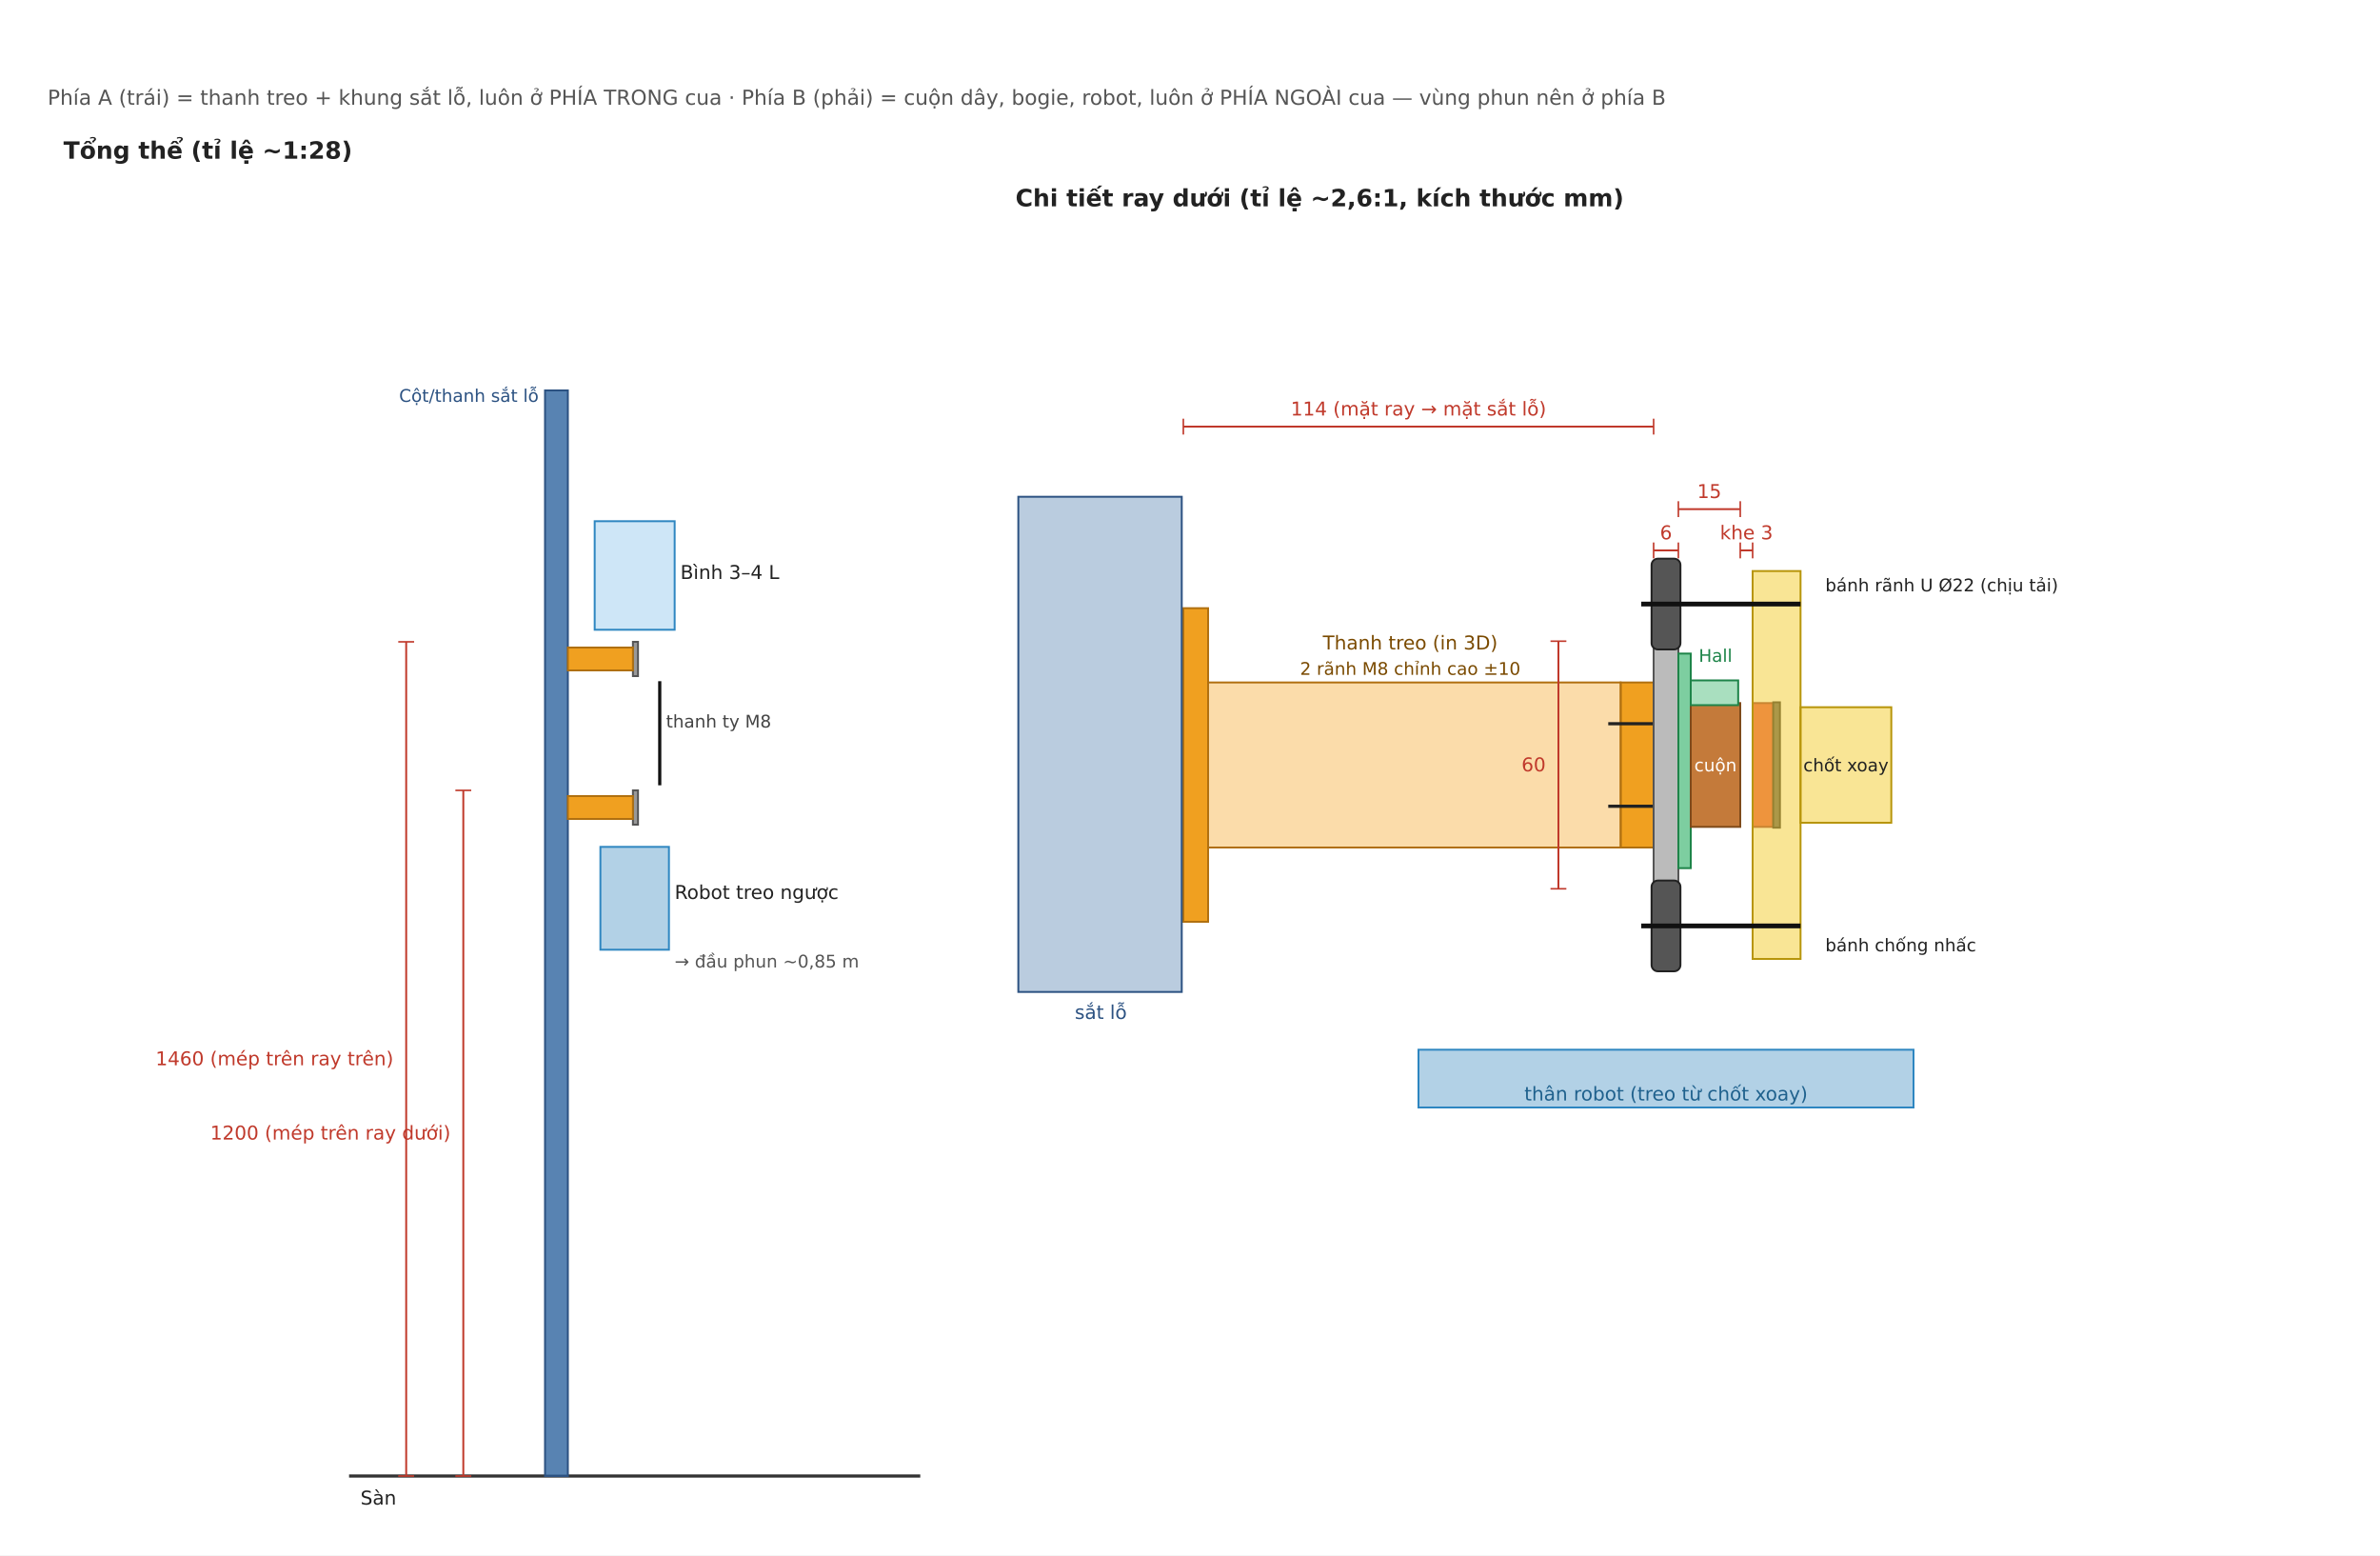
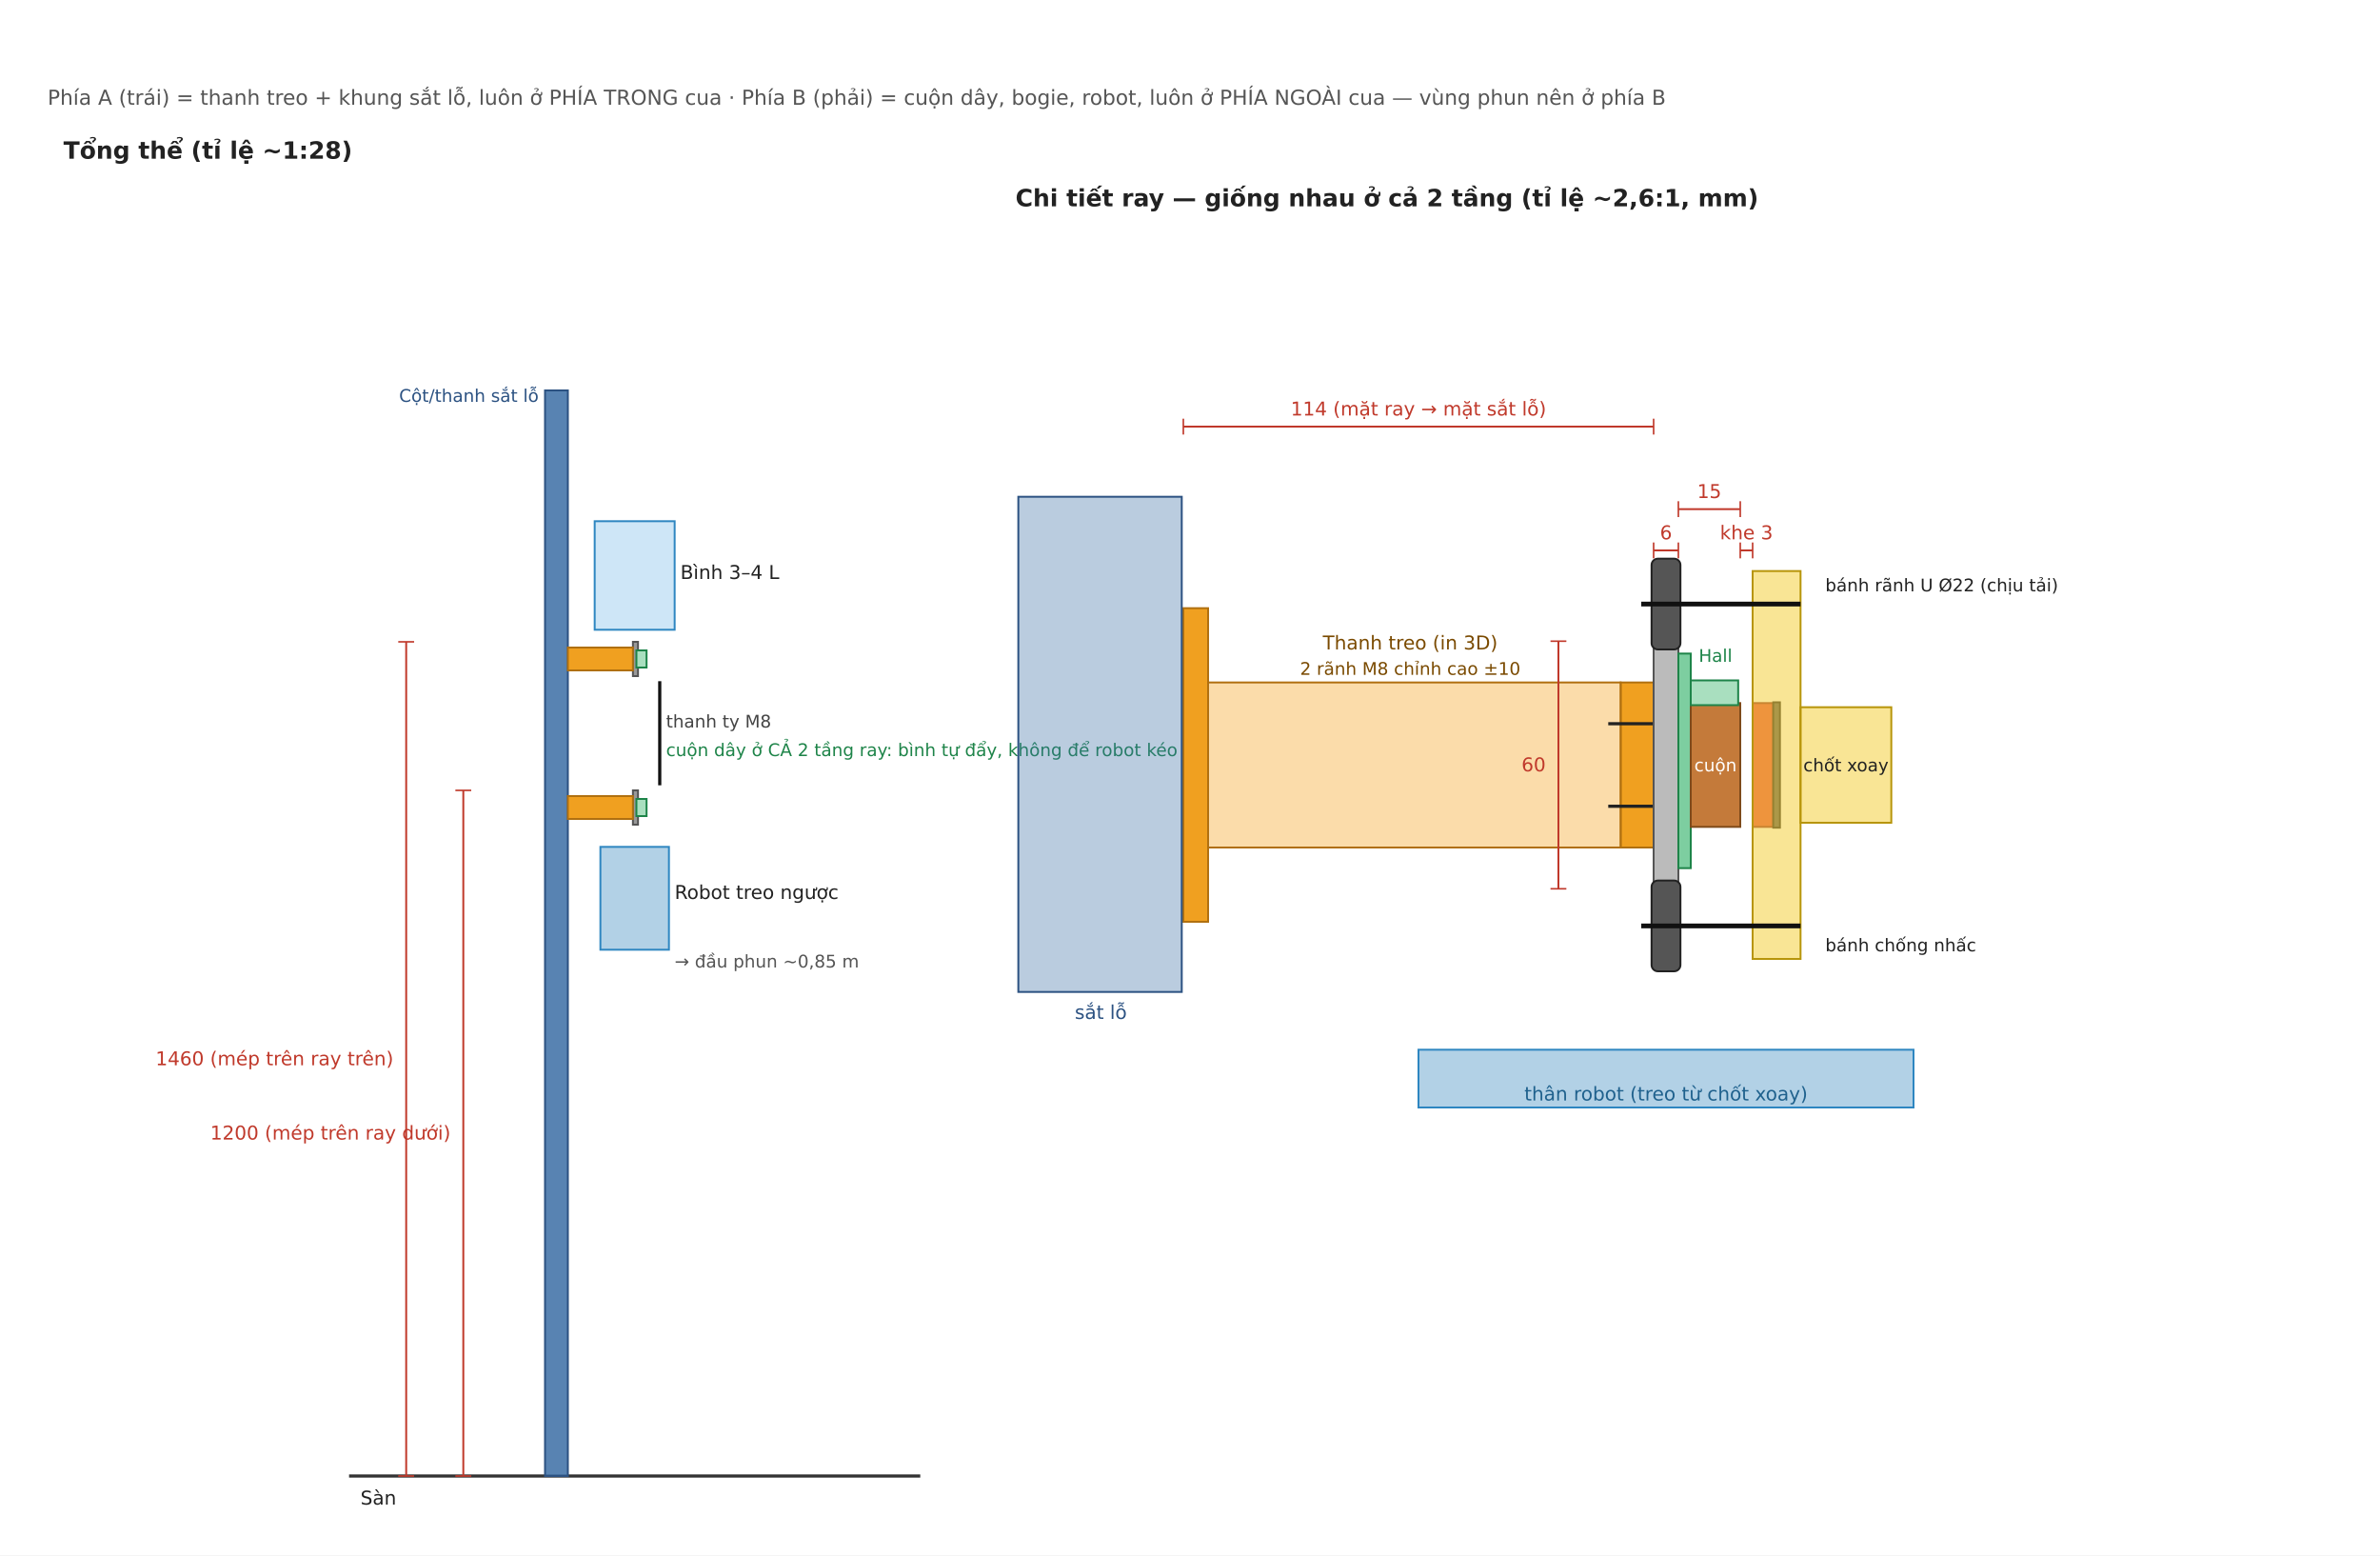
<svg xmlns="http://www.w3.org/2000/svg" width="1500" height="980" viewBox="0 0 1500 980">
  <rect width="1500" height="980" fill="white" />
  <text x="30.0" y="66.0" font-size="13" text-anchor="start" font-weight="400" fill="#555" font-family="DejaVu Sans">Phía A (trái) = thanh treo + khung sắt lỗ, luôn ở PHÍA TRONG cua · Phía B (phải) = cuộn dây, bogie, robot, luôn ở PHÍA NGOÀI cua — vùng phun nên ở phía B</text>
  <text x="40.0" y="100.0" font-size="15" text-anchor="start" font-weight="700" fill="#222" font-family="DejaVu Sans">Tổng thể (tỉ lệ ~1:28)</text>
  <line x1="220.0" y1="930.0" x2="580.0" y2="930.0" stroke="#333" stroke-width="2" />
  <text x="227.2" y="948.0" font-size="12" text-anchor="start" font-weight="400" fill="#222" font-family="DejaVu Sans">Sàn</text>
  <rect x="343.5" y="246.0" width="14.4" height="684.0" rx="0" fill="#3b6ea5" fill-opacity="0.85" stroke="#2c5282" stroke-width="1.2" />
  <rect x="398.9" y="498.0" width="3.2" height="21.6" rx="0" fill="#999" fill-opacity="1" stroke="#555" stroke-width="1.2" />
  <rect x="357.9" y="501.6" width="41.0" height="14.4" rx="0" fill="#f0a020" fill-opacity="1" stroke="#b07010" stroke-width="1.2" />
+   <rect x="401.1" y="503.4" width="6.4" height="10.8" rx="0" fill="#a9dfbf" fill-opacity="1" stroke="#1e8449" stroke-width="1.2" />
  <rect x="398.9" y="404.4" width="3.2" height="21.6" rx="0" fill="#999" fill-opacity="1" stroke="#555" stroke-width="1.2" />
  <rect x="357.9" y="408.0" width="41.0" height="14.4" rx="0" fill="#f0a020" fill-opacity="1" stroke="#b07010" stroke-width="1.2" />
+   <rect x="401.1" y="409.8" width="6.4" height="10.8" rx="0" fill="#a9dfbf" fill-opacity="1" stroke="#1e8449" stroke-width="1.2" />
  <rect x="378.4" y="533.6" width="43.2" height="64.8" rx="0" fill="#7fb3d5" fill-opacity="0.6" stroke="#2e86c1" stroke-width="1.2" />
  <text x="425.2" y="566.4" font-size="12" text-anchor="start" font-weight="400" fill="#222" font-family="DejaVu Sans">Robot treo ngược</text>
  <rect x="374.8" y="328.4" width="50.4" height="68.4" rx="0" fill="#aed6f1" fill-opacity="0.6" stroke="#2e86c1" stroke-width="1.2" />
  <text x="428.8" y="364.8" font-size="12" text-anchor="start" font-weight="400" fill="#222" font-family="DejaVu Sans">Bình 3–4 L</text>
  <line x1="415.8" y1="494.8" x2="415.8" y2="429.2" stroke="#111" stroke-width="2" />
  <text x="419.8" y="458.4" font-size="11" text-anchor="start" font-weight="400" fill="#444" font-family="DejaVu Sans">thanh ty M8</text>
+   <text x="419.8" y="476.4" font-size="11" text-anchor="start" font-weight="400" fill="#1e8449" font-family="DejaVu Sans">cuộn dây ở CẢ 2 tầng ray: bình tự đẩy, không để robot kéo</text>
  <text x="425.2" y="609.6" font-size="11" text-anchor="start" font-weight="400" fill="#555" font-family="DejaVu Sans">→ đầu phun ~0,85 m</text>
  <line x1="292.0" y1="930.0" x2="292.0" y2="498.0" stroke="#c0392b" stroke-width="1.2" />
  <line x1="287.0" y1="930.0" x2="297.0" y2="930.0" stroke="#c0392b" stroke-width="1" />
  <line x1="287.0" y1="498.0" x2="297.0" y2="498.0" stroke="#c0392b" stroke-width="1" />
  <text x="284.0" y="718.0" font-size="12" text-anchor="end" font-weight="400" fill="#c0392b" font-family="DejaVu Sans">1200 (mép trên ray dưới)</text>
  <line x1="256.0" y1="930.0" x2="256.0" y2="404.4" stroke="#c0392b" stroke-width="1.2" />
  <line x1="251.0" y1="930.0" x2="261.0" y2="930.0" stroke="#c0392b" stroke-width="1" />
  <line x1="251.0" y1="404.4" x2="261.0" y2="404.4" stroke="#c0392b" stroke-width="1" />
  <text x="248.0" y="671.2" font-size="12" text-anchor="end" font-weight="400" fill="#c0392b" font-family="DejaVu Sans">1460 (mép trên ray trên)</text>
  <text x="339.5" y="253.2" font-size="11" text-anchor="end" font-weight="400" fill="#2c5282" font-family="DejaVu Sans">Cột/thanh sắt lỗ</text>
-   <text x="640.0" y="130.0" font-size="15" text-anchor="start" font-weight="700" fill="#222" font-family="DejaVu Sans">Chi tiết ray dưới (tỉ lệ ~2,6:1, kích thước mm)</text>
+   <text x="640.0" y="130.0" font-size="15" text-anchor="start" font-weight="700" fill="#222" font-family="DejaVu Sans">Chi tiết ray — giống nhau ở cả 2 tầng (tỉ lệ ~2,6:1, mm)</text>
  <rect x="1021.4" y="430.0" width="20.8" height="104.0" rx="0" fill="#f0a020" fill-opacity="1" stroke="#b07010" stroke-width="1.2" />
  <rect x="761.4" y="430.0" width="260.0" height="104.0" rx="0" fill="#f8c471" fill-opacity="0.6" stroke="#b07010" stroke-width="1.2" />
  <rect x="745.8" y="383.2" width="15.6" height="197.6" rx="0" fill="#f0a020" fill-opacity="1" stroke="#b07010" stroke-width="1.2" />
  <rect x="641.8" y="313.0" width="103.0" height="312.0" rx="0" fill="#3b6ea5" fill-opacity="0.35" stroke="#2c5282" stroke-width="1.2" />
  <text x="693.8" y="642.0" font-size="12" text-anchor="middle" font-weight="400" fill="#2c5282" font-family="DejaVu Sans">sắt lỗ</text>
  <line x1="1013.6" y1="508.0" x2="1076.0" y2="508.0" stroke="#222" stroke-width="2" />
  <line x1="1013.6" y1="456.0" x2="1076.0" y2="456.0" stroke="#222" stroke-width="2" />
  <text x="888.8" y="409.2" font-size="12" text-anchor="middle" font-weight="400" fill="#7a4a00" font-family="DejaVu Sans">Thanh treo (in 3D)</text>
  <text x="888.8" y="425.2" font-size="11" text-anchor="middle" font-weight="400" fill="#7a4a00" font-family="DejaVu Sans">2 rãnh M8 chỉnh cao ±10</text>
  <rect x="1042.2" y="404.0" width="15.6" height="156.0" rx="0" fill="#bbbbbb" fill-opacity="1" stroke="#555" stroke-width="1.2" />
  <rect x="1057.8" y="411.8" width="7.8" height="135.2" rx="0" fill="#7dcea0" fill-opacity="1" stroke="#1e8449" stroke-width="1.2" />
  <rect x="1065.6" y="443.0" width="31.2" height="78.0" rx="0" fill="#c47a3a" fill-opacity="1" stroke="#7e4a1a" stroke-width="1.2" />
  <text x="1081.2" y="486.0" font-size="11" text-anchor="middle" font-weight="400" fill="white" font-family="DejaVu Sans">cuộn</text>
  <rect x="1065.6" y="428.7" width="29.9" height="15.6" rx="0" fill="#a9dfbf" fill-opacity="1" stroke="#1e8449" stroke-width="1.2" />
  <text x="1081.2" y="417.0" font-size="11" text-anchor="middle" font-weight="400" fill="#1e8449" font-family="DejaVu Sans">Hall</text>
  <rect x="1104.6" y="443.0" width="13.0" height="78.0" rx="0" fill="#e74c3c" fill-opacity="1" stroke="#922b21" stroke-width="1.2" />
  <rect x="1117.6" y="442.5" width="4.2" height="79.0" rx="0" fill="#555" fill-opacity="1" stroke="#222" stroke-width="1.2" />
  <rect x="1104.6" y="359.8" width="30.2" height="244.4" rx="0" fill="#f4d03f" fill-opacity="0.55" stroke="#b7950b" stroke-width="1.2" />
  <rect x="1134.8" y="445.6" width="57.2" height="72.8" rx="0" fill="#f4d03f" fill-opacity="0.55" stroke="#b7950b" stroke-width="1.2" />
  <text x="1163.4" y="486.0" font-size="11" text-anchor="middle" font-weight="400" fill="#222" font-family="DejaVu Sans">chốt xoay</text>
  <rect x="1040.9" y="352.0" width="18.2" height="57.2" rx="4" fill="#555" fill-opacity="1" stroke="#222" stroke-width="1.2" />
  <line x1="1034.4" y1="380.6" x2="1134.8" y2="380.6" stroke="#111" stroke-width="3" />
  <rect x="1040.9" y="554.8" width="18.2" height="57.2" rx="4" fill="#555" fill-opacity="1" stroke="#222" stroke-width="1.2" />
  <line x1="1034.4" y1="583.4" x2="1134.8" y2="583.4" stroke="#111" stroke-width="3" />
  <text x="1150.4" y="372.6" font-size="11" text-anchor="start" font-weight="400" fill="#222" font-family="DejaVu Sans">bánh rãnh U Ø22 (chịu tải)</text>
  <text x="1150.4" y="599.4" font-size="11" text-anchor="start" font-weight="400" fill="#222" font-family="DejaVu Sans">bánh chống nhấc</text>
  <rect x="894.0" y="661.4" width="312.0" height="36.4" rx="0" fill="#7fb3d5" fill-opacity="0.6" stroke="#2e86c1" stroke-width="1.2" />
  <text x="1050.0" y="693.4" font-size="12" text-anchor="middle" font-weight="400" fill="#1f618d" font-family="DejaVu Sans">thân robot (treo từ chốt xoay)</text>
  <line x1="1042.2" y1="346.8" x2="1057.8" y2="346.8" stroke="#c0392b" stroke-width="1.2" />
  <line x1="1042.2" y1="341.8" x2="1042.2" y2="351.8" stroke="#c0392b" stroke-width="1" />
  <line x1="1057.8" y1="341.8" x2="1057.8" y2="351.8" stroke="#c0392b" stroke-width="1" />
  <text x="1050.0" y="339.8" font-size="12" text-anchor="middle" font-weight="400" fill="#c0392b" font-family="DejaVu Sans">6</text>
  <line x1="1096.8" y1="346.8" x2="1104.6" y2="346.8" stroke="#c0392b" stroke-width="1.2" />
  <line x1="1096.8" y1="341.8" x2="1096.8" y2="351.8" stroke="#c0392b" stroke-width="1" />
  <line x1="1104.6" y1="341.8" x2="1104.6" y2="351.8" stroke="#c0392b" stroke-width="1" />
  <text x="1100.7" y="339.8" font-size="12" text-anchor="middle" font-weight="400" fill="#c0392b" font-family="DejaVu Sans">khe 3</text>
  <line x1="1057.8" y1="320.8" x2="1096.8" y2="320.8" stroke="#c0392b" stroke-width="1.2" />
  <line x1="1057.8" y1="315.8" x2="1057.8" y2="325.8" stroke="#c0392b" stroke-width="1" />
  <line x1="1096.8" y1="315.8" x2="1096.8" y2="325.8" stroke="#c0392b" stroke-width="1" />
  <text x="1077.3" y="313.8" font-size="12" text-anchor="middle" font-weight="400" fill="#c0392b" font-family="DejaVu Sans">15</text>
  <line x1="745.8" y1="268.8" x2="1042.2" y2="268.8" stroke="#c0392b" stroke-width="1.2" />
  <line x1="745.8" y1="263.8" x2="745.8" y2="273.8" stroke="#c0392b" stroke-width="1" />
  <line x1="1042.2" y1="263.8" x2="1042.2" y2="273.8" stroke="#c0392b" stroke-width="1" />
  <text x="894.0" y="261.8" font-size="12" text-anchor="middle" font-weight="400" fill="#c0392b" font-family="DejaVu Sans">114 (mặt ray → mặt sắt lỗ)</text>
  <line x1="982.2" y1="560.0" x2="982.2" y2="404.0" stroke="#c0392b" stroke-width="1.2" />
  <line x1="977.2" y1="560.0" x2="987.2" y2="560.0" stroke="#c0392b" stroke-width="1" />
  <line x1="977.2" y1="404.0" x2="987.2" y2="404.0" stroke="#c0392b" stroke-width="1" />
  <text x="974.2" y="486.0" font-size="12" text-anchor="end" font-weight="400" fill="#c0392b" font-family="DejaVu Sans">60</text>
</svg>
